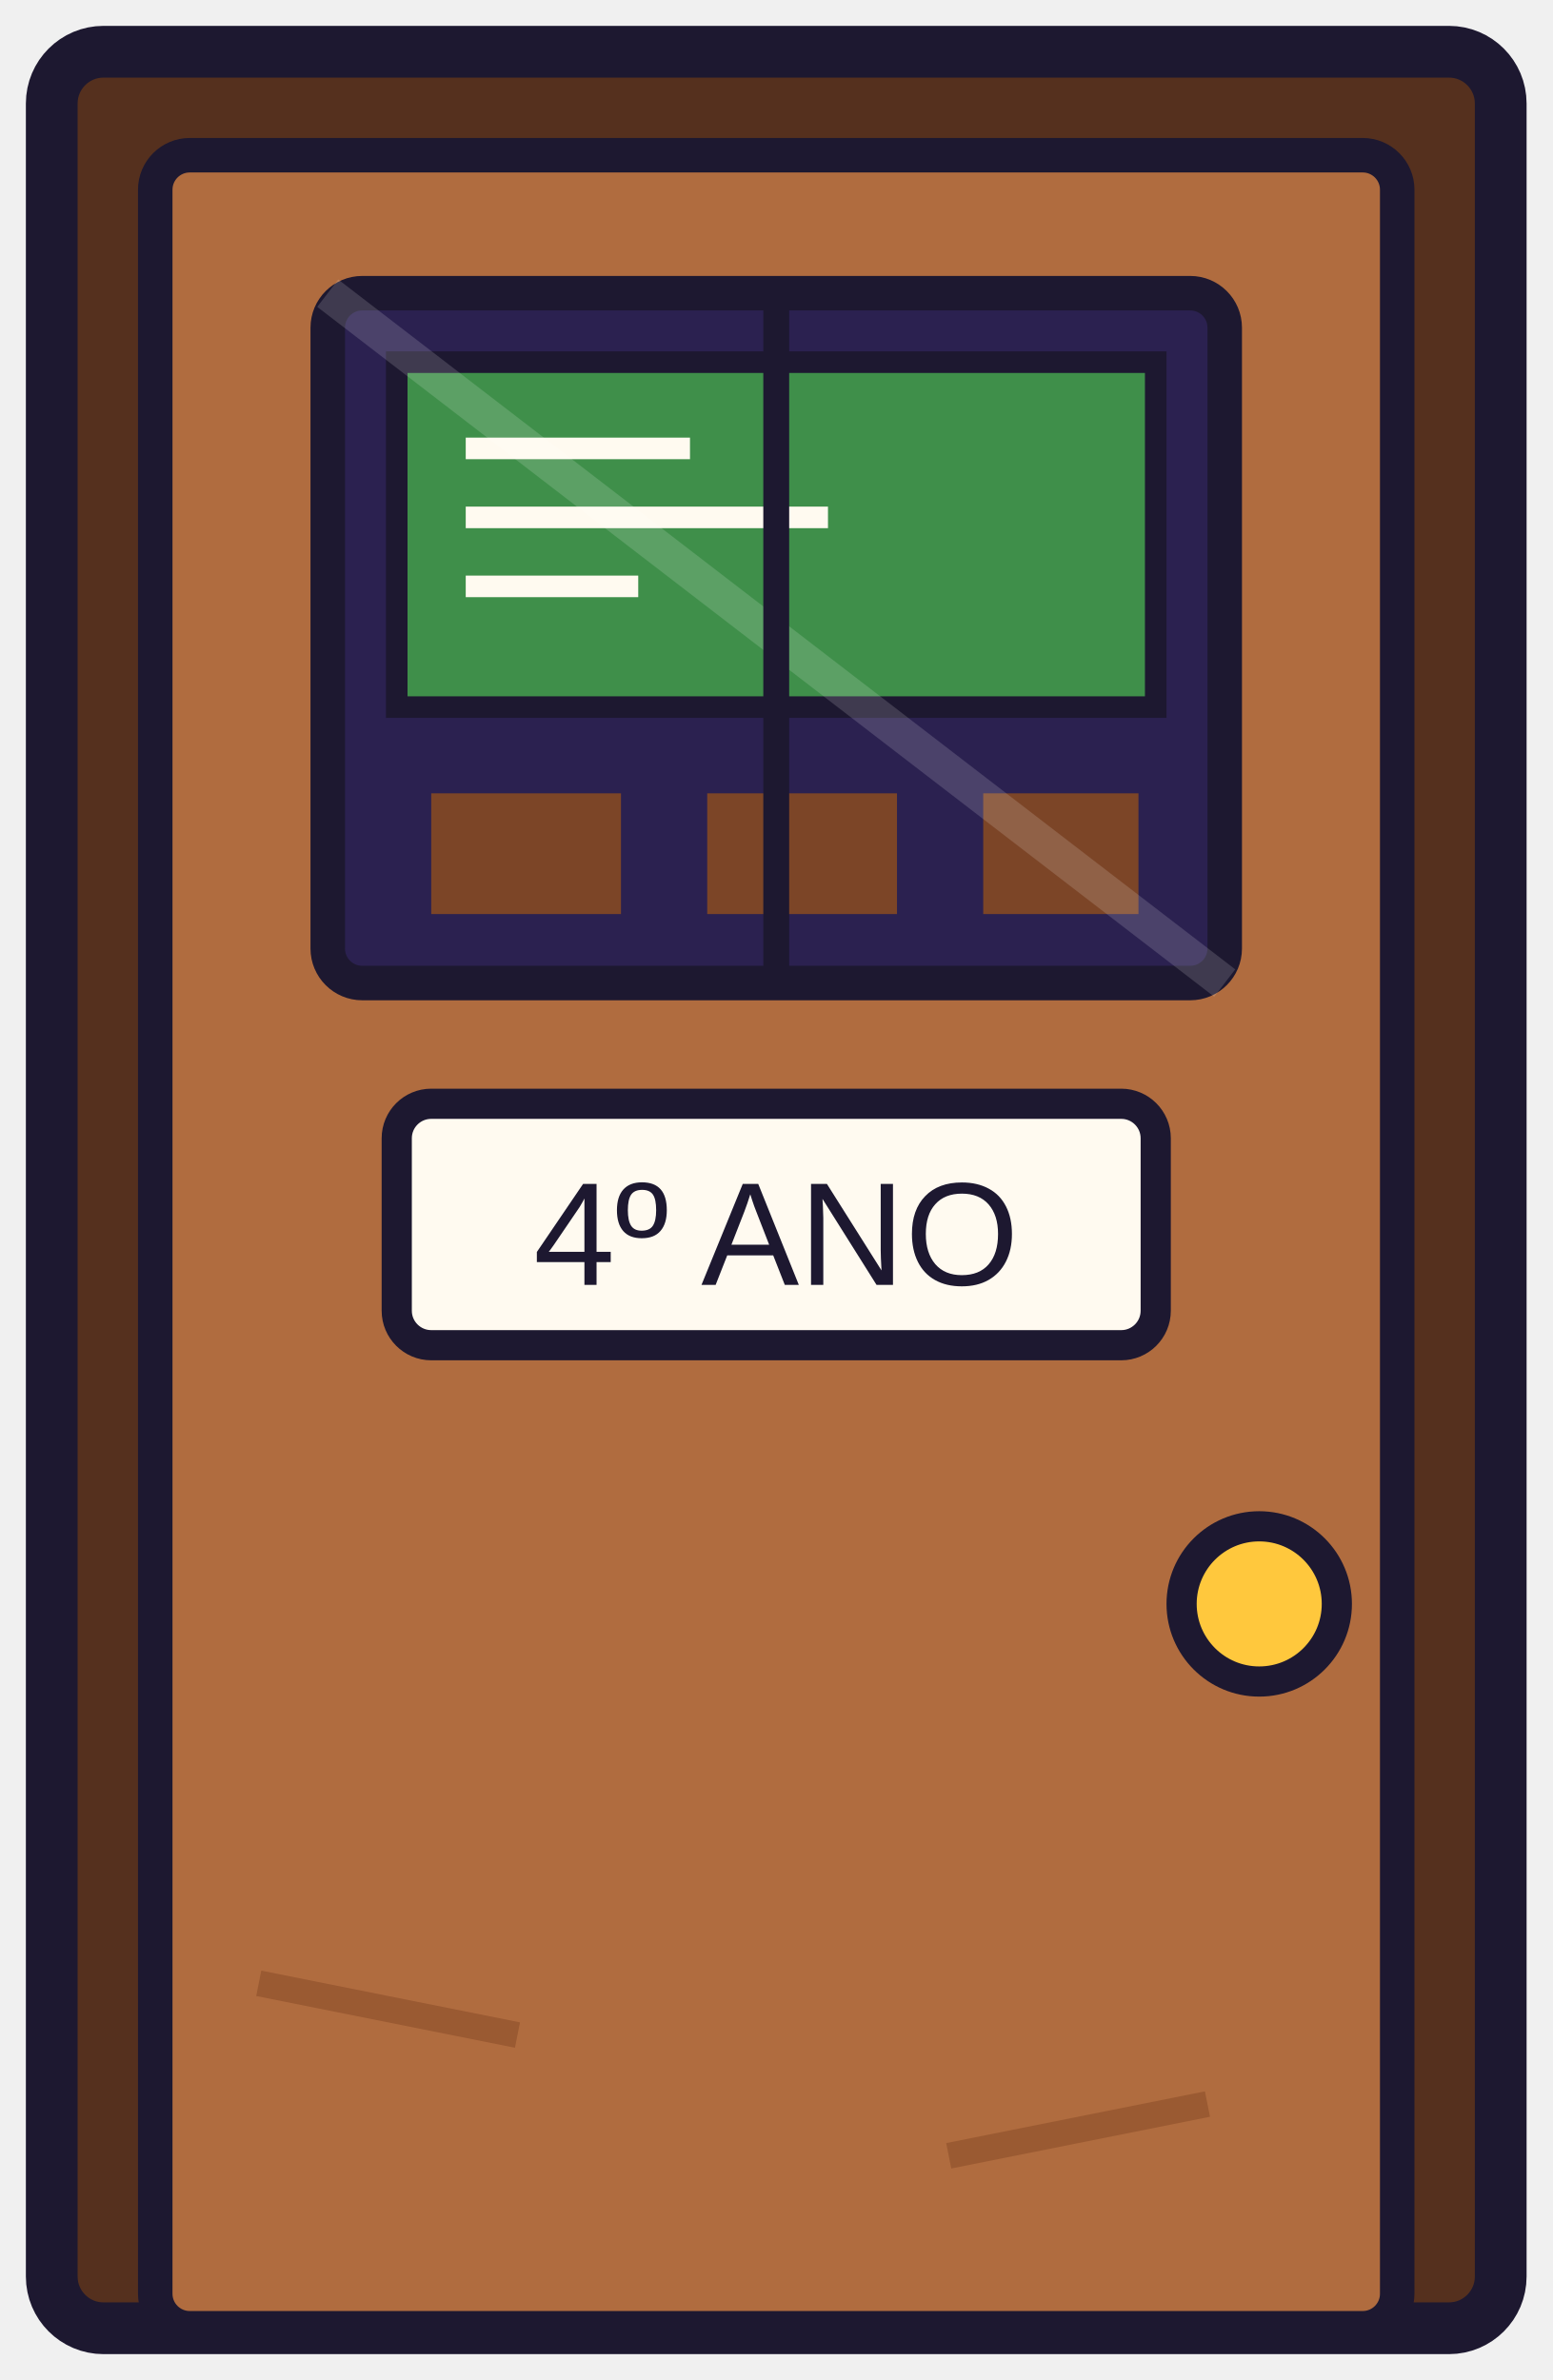
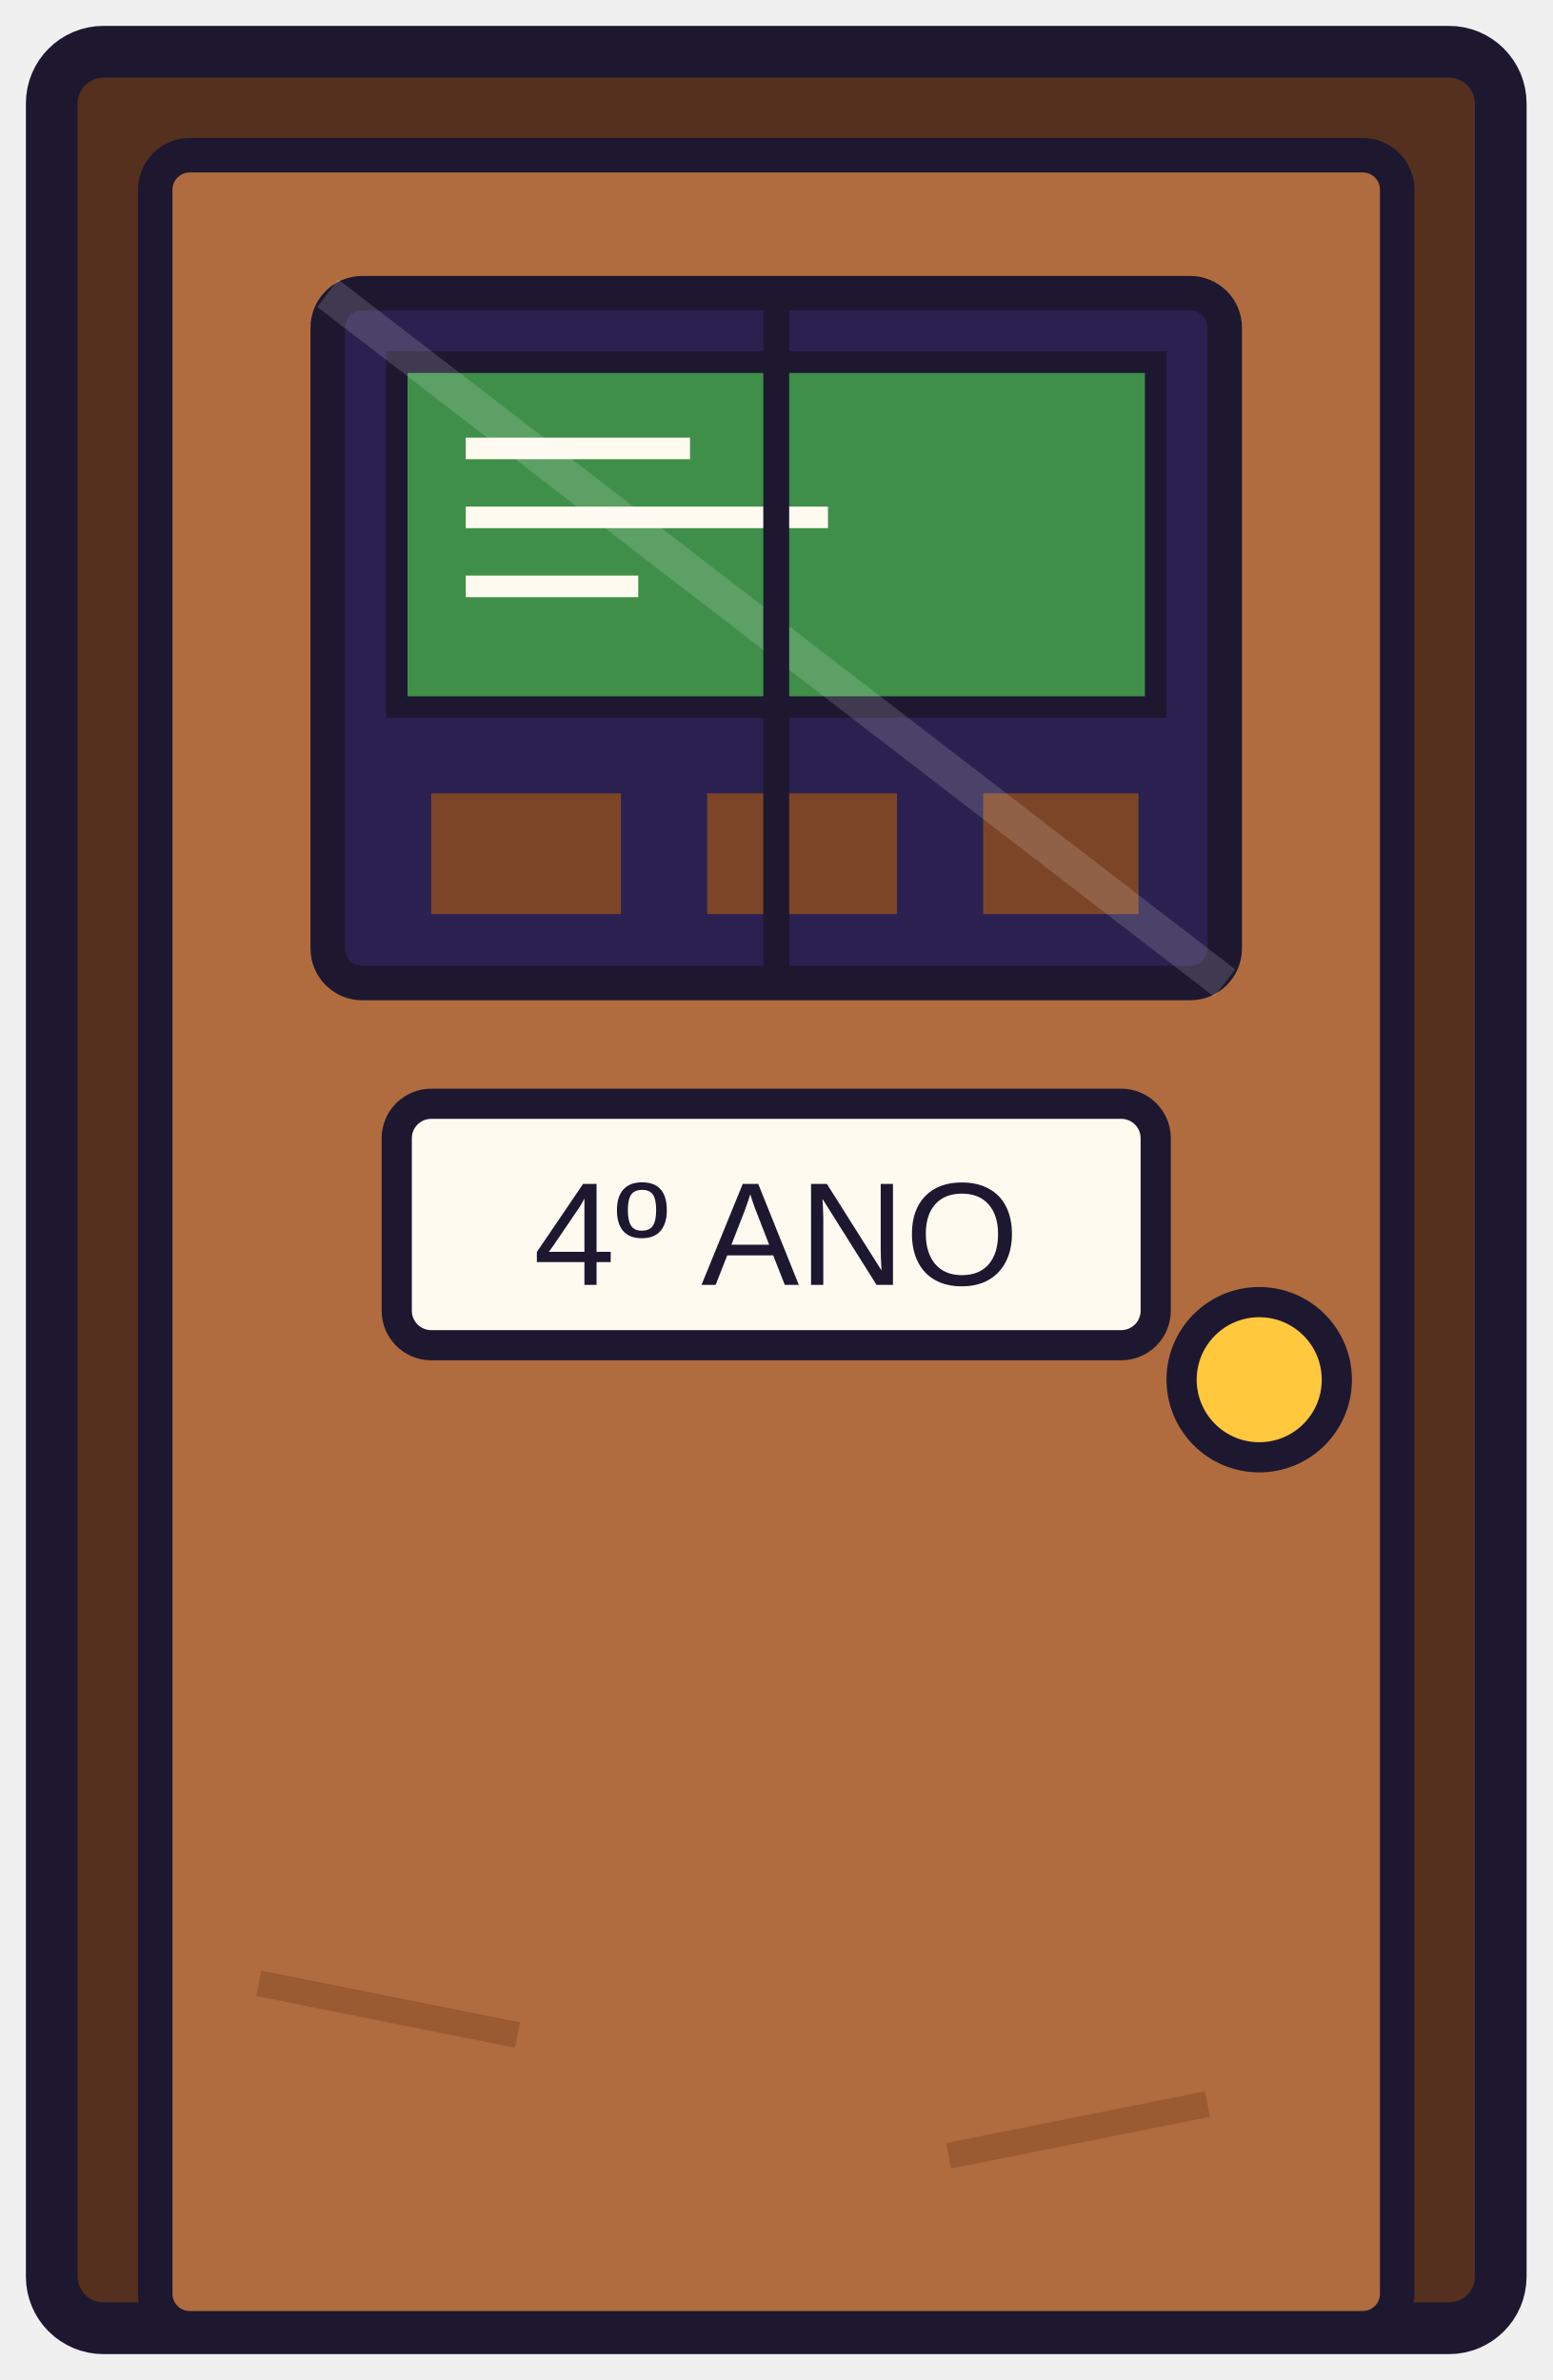
<svg xmlns="http://www.w3.org/2000/svg" viewBox="0 0 180 276" width="180" height="276">
  <rect x="6" y="6" width="168" height="264" rx="6" fill="#55301e" stroke="#1d1830" stroke-width="6" />
  <rect x="18" y="18" width="144" height="252" rx="4" fill="#b06c3f" stroke="#1d1830" stroke-width="4" />
  <rect x="38" y="34" width="104" height="80" rx="4" fill="#2b2150" stroke="#1d1830" stroke-width="4" />
  <rect x="46" y="42" width="88" height="40" fill="#3f8f4a" stroke="#1d1830" stroke-width="2.5" />
  <path d="M54 52 L80 52 M54 60 L96 60 M54 68 L74 68" stroke="#fffaf0" stroke-width="2.5" />
  <rect x="50" y="92" width="22" height="14" fill="#7c4527" />
  <rect x="82" y="92" width="22" height="14" fill="#7c4527" />
  <rect x="114" y="92" width="18" height="14" fill="#7c4527" />
  <path d="M38 34 L142 114" stroke="#ffffff" stroke-width="4" opacity="0.15" />
  <path d="M90 34 L90 114" stroke="#1d1830" stroke-width="3" />
  <rect x="46" y="128" width="88" height="28" rx="4" fill="#fffaf0" stroke="#1d1830" stroke-width="3.5" />
  <text x="90" y="149" text-anchor="middle" font-family="Arial Black, Arial, sans-serif" font-size="17" fill="#1d1830">4º ANO</text>
-   <circle cx="146" cy="186" r="9" fill="#ffc83d" stroke="#1d1830" stroke-width="3.5" />
+   <circle cx="146" cy="160" r="9" fill="#ffc83d" stroke="#1d1830" stroke-width="3.5" />
  <path d="M30 230 L60 236 M110 250 L140 244" stroke="#9a5a32" stroke-width="3" />
</svg>
